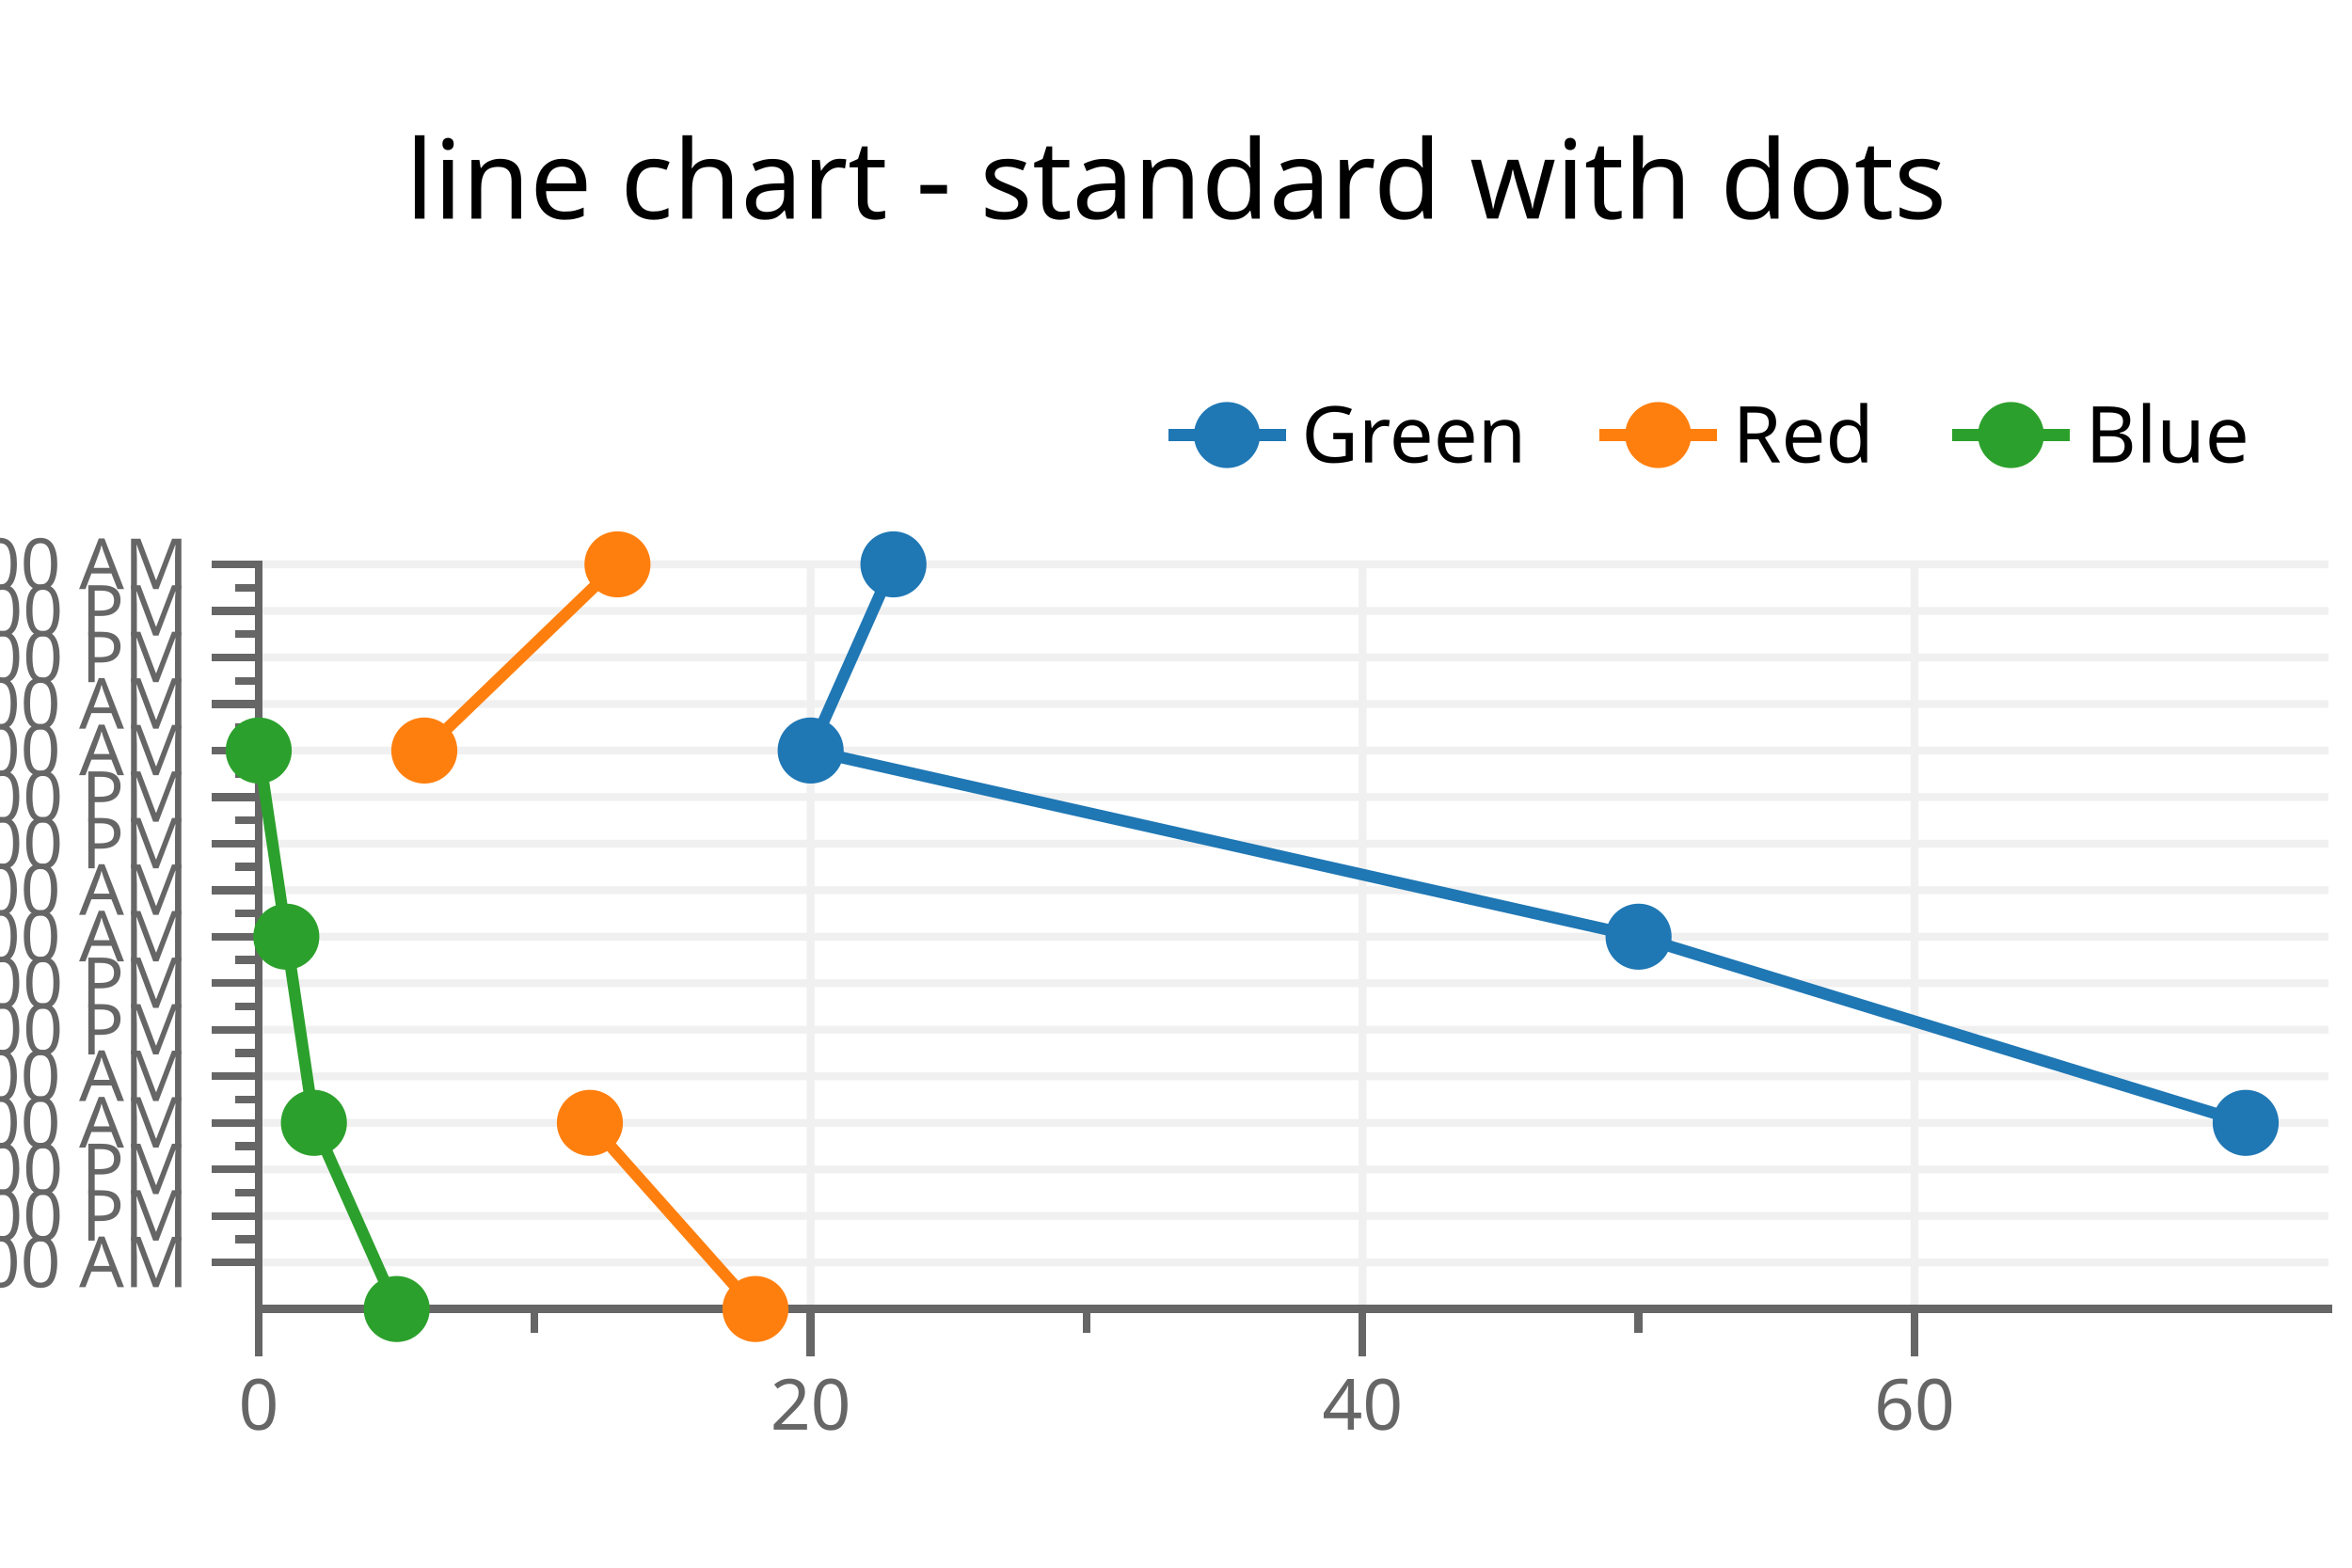
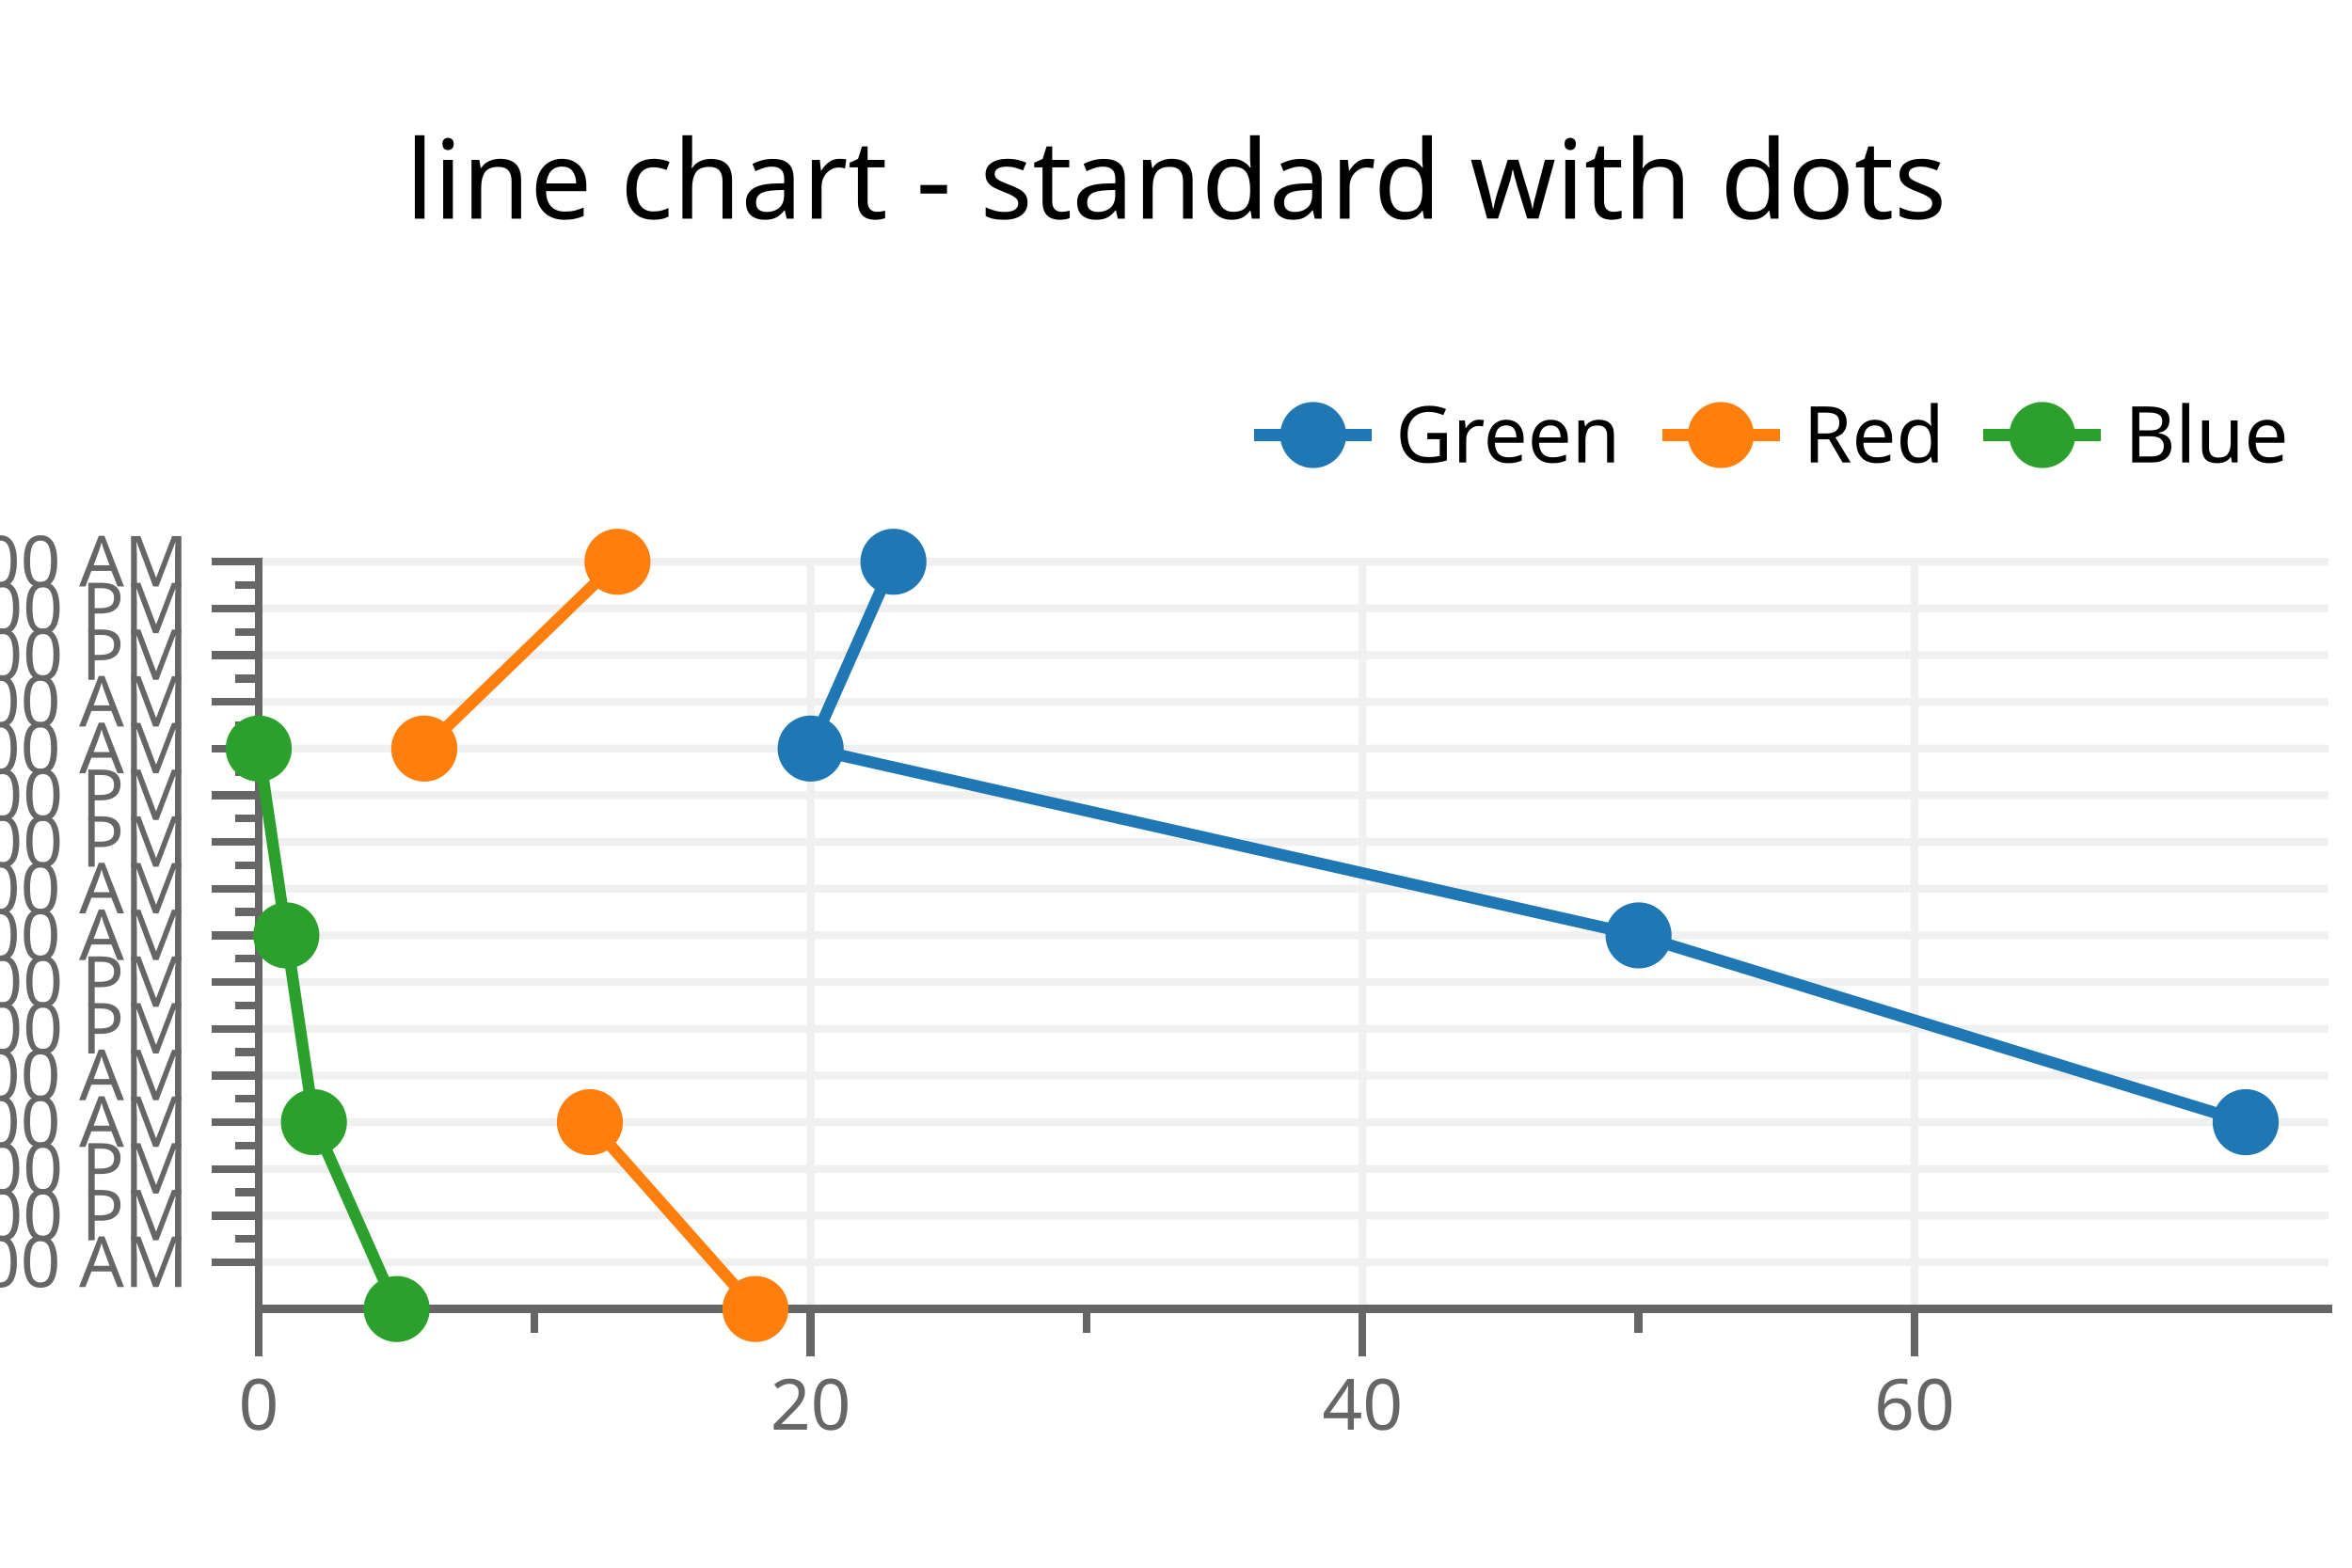
<svg xmlns="http://www.w3.org/2000/svg" contentScriptType="text/ecmascript" width="300" zoomAndPan="magnify" contentStyleType="text/css" viewBox="0 0 300 200" height="200" preserveAspectRatio="xMidYMid meet" version="1.0">
  <g id="canvas" />
  <g font-size="10px" fill="none" width="300" style="-webkit-touch-callout: none; -webkit-user-select: none; -khtml-user-select: none; -moz-user-select: none; -ms-user-select: none; user-select: none;" font-family="sans-serif" height="200" stroke="none" stroke-width="1.5">
    <defs />
    <g>
      <g transform="translate(3,3)">
-         <g transform="translate(49,0)">
+         <g transform="translate(38,0)">
          <g transform="translate(4,4)">
-             <text fill="rgb(0,0,0)" dy=".35em" style="font-family: sans-serif; font-style: normal; font-variant: normal; font-weight: normal; font-size: 14px; " pointer-events="none" transform="translate(94,16)" text-anchor="middle">
+             <text fill="rgb(0,0,0)" dy=".35em" style="font-family: sans-serif; font-style: normal; font-variant: normal; font-weight: normal; font-size: 14px; " pointer-events="none" transform="translate(105,16)" text-anchor="middle">
                            line chart - standard with dots
                        </text>
          </g>
        </g>
      </g>
      <g transform="translate(3,3)">
-         <g transform="translate(0,40)">
-           <g clip-path="url(#h8)">
-             <clipPath id="h8">
-               <rect x="5" width="284" height="15" y="5" />
-             </clipPath>
+         <g clip-path="url(#h9)">
+           <clipPath id="h9">
+             <rect x="0" width="294" height="25" y="40" />
+           </clipPath>
+           <g transform="translate(0,40)">
            <g transform="translate(5,5)">
-               <g transform="translate(141,0)">
-                 <rect width="50" fill="rgb(200,200,200)" height="15" fill-opacity="0" pointer-events="none" />
+               <g transform="translate(152,0)">
+                 <rect width="47" fill="rgb(200,200,200)" height="15" fill-opacity="0" pointer-events="none" />
                <g>
                  <g>
                    <g>
                      <line x1="0" x2="15" y1="7.5" y2="7.5" shape-rendering="crispEdges" stroke="rgb(31,119,180)" pointer-events="none" />
                    </g>
                    <g>
                      <circle fill="rgb(31,119,180)" r="3.464" pointer-events="none" cx="7.5" cy="7.5" stroke="rgb(31,119,180)" />
                    </g>
                  </g>
                  <g>
-                     <text fill="rgb(0,0,0)" x="2" dy=".35em" pointer-events="none" transform="translate(15,7.5)">
+                     <text fill="rgb(0,0,0)" x="3" dy=".35em" pointer-events="none" transform="translate(15,7.5)">
                                            Green
                                        </text>
                  </g>
                </g>
-                 <rect width="40" fill="rgb(200,200,200)" x="55" fill-opacity="0" height="15" pointer-events="none" />
-                 <g transform="translate(55,0)">
+                 <rect width="36" fill="rgb(200,200,200)" x="52" fill-opacity="0" height="15" pointer-events="none" />
+                 <g transform="translate(52,0)">
                  <g>
                    <g>
                      <line x1="0" x2="15" y1="7.5" y2="7.5" shape-rendering="crispEdges" stroke="rgb(255,127,14)" pointer-events="none" />
                    </g>
                    <g>
                      <circle fill="rgb(255,127,14)" r="3.464" pointer-events="none" cx="7.5" cy="7.5" stroke="rgb(255,127,14)" />
                    </g>
                  </g>
                  <g>
-                     <text fill="rgb(0,0,0)" x="2" dy=".35em" pointer-events="none" transform="translate(15,7.5)">
+                     <text fill="rgb(0,0,0)" x="3" dy=".35em" pointer-events="none" transform="translate(15,7.5)">
                                            Red
                                        </text>
                  </g>
                </g>
-                 <rect width="43" fill="rgb(200,200,200)" x="100" fill-opacity="0" height="15" pointer-events="none" />
-                 <g transform="translate(100,0)">
+                 <rect width="39" fill="rgb(200,200,200)" x="93" fill-opacity="0" height="15" pointer-events="none" />
+                 <g transform="translate(93,0)">
                  <g>
                    <g>
                      <line x1="0" x2="15" y1="7.5" y2="7.5" shape-rendering="crispEdges" stroke="rgb(44,160,44)" pointer-events="none" />
                    </g>
                    <g>
                      <circle fill="rgb(44,160,44)" r="3.464" pointer-events="none" cx="7.5" cy="7.5" stroke="rgb(44,160,44)" />
                    </g>
                  </g>
                  <g>
-                     <text fill="rgb(0,0,0)" x="2" dy=".35em" pointer-events="none" transform="translate(15,7.5)">
+                     <text fill="rgb(0,0,0)" x="3" dy=".35em" pointer-events="none" transform="translate(15,7.5)">
                                            Blue
                                        </text>
                  </g>
                </g>
              </g>
            </g>
          </g>
        </g>
      </g>
      <g transform="translate(3,3)">
        <g transform="translate(0,65)">
-           <g transform="translate(0,4)">
-             <g transform="translate(30,0)" />
-           </g>
-           <g transform="translate(0,4)">
-             <line x1="30" x2="30" y1="0" y2="95" stroke="rgb(240,240,240)" stroke-width="1" pointer-events="none" />
-             <line x1="100.4" x2="100.4" y1="0" y2="95" stroke="rgb(240,240,240)" stroke-width="1" pointer-events="none" />
-             <line x1="170.8" x2="170.8" y1="0" y2="95" stroke="rgb(240,240,240)" stroke-width="1" pointer-events="none" />
-             <line x1="241.2" x2="241.2" y1="0" y2="95" stroke="rgb(240,240,240)" stroke-width="1" pointer-events="none" />
-           </g>
-           <g transform="translate(0,4)">
-             <line x1="30" x2="294" y1="89.062" y2="89.062" stroke="rgb(240,240,240)" stroke-width="1" pointer-events="none" />
-             <line x1="30" x2="294" y1="83.125" y2="83.125" stroke="rgb(240,240,240)" stroke-width="1" pointer-events="none" />
-             <line x1="30" x2="294" y1="77.188" y2="77.188" stroke="rgb(240,240,240)" stroke-width="1" pointer-events="none" />
-             <line x1="30" x2="294" y1="71.25" y2="71.25" stroke="rgb(240,240,240)" stroke-width="1" pointer-events="none" />
-             <line x1="30" x2="294" y1="65.312" y2="65.312" stroke="rgb(240,240,240)" stroke-width="1" pointer-events="none" />
-             <line x1="30" x2="294" y1="59.375" y2="59.375" stroke="rgb(240,240,240)" stroke-width="1" pointer-events="none" />
-             <line x1="30" x2="294" y1="53.438" y2="53.438" stroke="rgb(240,240,240)" stroke-width="1" pointer-events="none" />
-             <line x1="30" x2="294" y1="47.5" y2="47.5" stroke="rgb(240,240,240)" stroke-width="1" pointer-events="none" />
-             <line x1="30" x2="294" y1="41.562" y2="41.562" stroke="rgb(240,240,240)" stroke-width="1" pointer-events="none" />
-             <line x1="30" x2="294" y1="35.625" y2="35.625" stroke="rgb(240,240,240)" stroke-width="1" pointer-events="none" />
-             <line x1="30" x2="294" y1="29.688" y2="29.688" stroke="rgb(240,240,240)" stroke-width="1" pointer-events="none" />
-             <line x1="30" x2="294" y1="23.75" y2="23.75" stroke="rgb(240,240,240)" stroke-width="1" pointer-events="none" />
-             <line x1="30" x2="294" y1="17.812" y2="17.812" stroke="rgb(240,240,240)" stroke-width="1" pointer-events="none" />
-             <line x1="30" x2="294" y1="11.875" y2="11.875" stroke="rgb(240,240,240)" stroke-width="1" pointer-events="none" />
-             <line x1="30" x2="294" y1="5.938" y2="5.938" stroke="rgb(240,240,240)" stroke-width="1" pointer-events="none" />
+           <g transform="translate(0,3.6666)">
+             <g transform="translate(30,7.105427357601002e-15)" />
+           </g>
+           <g transform="translate(0,3.6666)">
+             <line x1="30" x2="30" y1="0" y2="95.333" stroke="rgb(240,240,240)" stroke-width="1" pointer-events="none" />
+             <line x1="100.4" x2="100.4" y1="0" y2="95.333" stroke="rgb(240,240,240)" stroke-width="1" pointer-events="none" />
+             <line x1="170.8" x2="170.8" y1="0" y2="95.333" stroke="rgb(240,240,240)" stroke-width="1" pointer-events="none" />
+             <line x1="241.2" x2="241.2" y1="0" y2="95.333" stroke="rgb(240,240,240)" stroke-width="1" pointer-events="none" />
+           </g>
+           <g transform="translate(0,3.6666)">
+             <line x1="30" x2="294" y1="89.375" y2="89.375" stroke="rgb(240,240,240)" stroke-width="1" pointer-events="none" />
+             <line x1="30" x2="294" y1="83.417" y2="83.417" stroke="rgb(240,240,240)" stroke-width="1" pointer-events="none" />
+             <line x1="30" x2="294" y1="77.458" y2="77.458" stroke="rgb(240,240,240)" stroke-width="1" pointer-events="none" />
+             <line x1="30" x2="294" y1="71.5" y2="71.5" stroke="rgb(240,240,240)" stroke-width="1" pointer-events="none" />
+             <line x1="30" x2="294" y1="65.542" y2="65.542" stroke="rgb(240,240,240)" stroke-width="1" pointer-events="none" />
+             <line x1="30" x2="294" y1="59.583" y2="59.583" stroke="rgb(240,240,240)" stroke-width="1" pointer-events="none" />
+             <line x1="30" x2="294" y1="53.625" y2="53.625" stroke="rgb(240,240,240)" stroke-width="1" pointer-events="none" />
+             <line x1="30" x2="294" y1="47.667" y2="47.667" stroke="rgb(240,240,240)" stroke-width="1" pointer-events="none" />
+             <line x1="30" x2="294" y1="41.708" y2="41.708" stroke="rgb(240,240,240)" stroke-width="1" pointer-events="none" />
+             <line x1="30" x2="294" y1="35.75" y2="35.75" stroke="rgb(240,240,240)" stroke-width="1" pointer-events="none" />
+             <line x1="30" x2="294" y1="29.792" y2="29.792" stroke="rgb(240,240,240)" stroke-width="1" pointer-events="none" />
+             <line x1="30" x2="294" y1="23.833" y2="23.833" stroke="rgb(240,240,240)" stroke-width="1" pointer-events="none" />
+             <line x1="30" x2="294" y1="17.875" y2="17.875" stroke="rgb(240,240,240)" stroke-width="1" pointer-events="none" />
+             <line x1="30" x2="294" y1="11.917" y2="11.917" stroke="rgb(240,240,240)" stroke-width="1" pointer-events="none" />
+             <line x1="30" x2="294" y1="5.958" y2="5.958" stroke="rgb(240,240,240)" stroke-width="1" pointer-events="none" />
            <line x1="30" x2="294" y1="0" y2="0" stroke="rgb(240,240,240)" stroke-width="1" pointer-events="none" />
          </g>
-           <g transform="translate(0,4)">
-             <g>
-               <g>
-                 <line x1="24" x2="30" y1="89.062" y2="89.062" shape-rendering="crispEdges" stroke="rgb(102,102,102)" stroke-width="1" pointer-events="none" />
-               </g>
-               <g>
-                 <line x1="27" x2="30" y1="86.094" y2="86.094" shape-rendering="crispEdges" stroke="rgb(102,102,102)" stroke-width="1" pointer-events="none" />
-               </g>
-               <g>
-                 <text x="-3" transform="translate(24,89.0625)" fill="rgb(102,102,102)" text-anchor="end" style="font-family: sans-serif; font-style: normal; font-variant: normal; font-weight: normal; font-size: 9px; " dy=".35em" pointer-events="none">
+           <g transform="translate(0,3.6666)">
+             <g transform="translate(0,7.105427357601002e-15)">
+               <g>
+                 <line x1="24" x2="30" y1="89.375" y2="89.375" shape-rendering="crispEdges" stroke="rgb(102,102,102)" stroke-width="1" pointer-events="none" />
+               </g>
+               <g>
+                 <line x1="27" x2="30" y1="86.396" y2="86.396" shape-rendering="crispEdges" stroke="rgb(102,102,102)" stroke-width="1" pointer-events="none" />
+               </g>
+               <g>
+                 <text x="-3" transform="translate(24,89.37506)" fill="rgb(102,102,102)" text-anchor="end" style="font-family: sans-serif; font-style: normal; font-variant: normal; font-weight: normal; font-size: 9px; " dy=".35em" pointer-events="none">
                                    06:00 AM
                                </text>
              </g>
              <g>
-                 <line x1="24" x2="30" y1="83.125" y2="83.125" shape-rendering="crispEdges" stroke="rgb(102,102,102)" stroke-width="1" pointer-events="none" />
-               </g>
-               <g>
-                 <line x1="27" x2="30" y1="80.156" y2="80.156" shape-rendering="crispEdges" stroke="rgb(102,102,102)" stroke-width="1" pointer-events="none" />
-               </g>
-               <g>
-                 <text x="-3" transform="translate(24,83.125)" fill="rgb(102,102,102)" text-anchor="end" style="font-family: sans-serif; font-style: normal; font-variant: normal; font-weight: normal; font-size: 9px; " dy=".35em" pointer-events="none">
+                 <line x1="24" x2="30" y1="83.417" y2="83.417" shape-rendering="crispEdges" stroke="rgb(102,102,102)" stroke-width="1" pointer-events="none" />
+               </g>
+               <g>
+                 <line x1="27" x2="30" y1="80.438" y2="80.438" shape-rendering="crispEdges" stroke="rgb(102,102,102)" stroke-width="1" pointer-events="none" />
+               </g>
+               <g>
+                 <text x="-3" transform="translate(24,83.41672)" fill="rgb(102,102,102)" text-anchor="end" style="font-family: sans-serif; font-style: normal; font-variant: normal; font-weight: normal; font-size: 9px; " dy=".35em" pointer-events="none">
                                    12:00 PM
                                </text>
              </g>
              <g>
-                 <line x1="24" x2="30" y1="77.188" y2="77.188" shape-rendering="crispEdges" stroke="rgb(102,102,102)" stroke-width="1" pointer-events="none" />
-               </g>
-               <g>
-                 <line x1="27" x2="30" y1="74.219" y2="74.219" shape-rendering="crispEdges" stroke="rgb(102,102,102)" stroke-width="1" pointer-events="none" />
-               </g>
-               <g>
-                 <text x="-3" transform="translate(24,77.1875)" fill="rgb(102,102,102)" text-anchor="end" style="font-family: sans-serif; font-style: normal; font-variant: normal; font-weight: normal; font-size: 9px; " dy=".35em" pointer-events="none">
+                 <line x1="24" x2="30" y1="77.458" y2="77.458" shape-rendering="crispEdges" stroke="rgb(102,102,102)" stroke-width="1" pointer-events="none" />
+               </g>
+               <g>
+                 <line x1="27" x2="30" y1="74.479" y2="74.479" shape-rendering="crispEdges" stroke="rgb(102,102,102)" stroke-width="1" pointer-events="none" />
+               </g>
+               <g>
+                 <text x="-3" transform="translate(24,77.45839)" fill="rgb(102,102,102)" text-anchor="end" style="font-family: sans-serif; font-style: normal; font-variant: normal; font-weight: normal; font-size: 9px; " dy=".35em" pointer-events="none">
                                    06:00 PM
                                </text>
              </g>
              <g>
-                 <line x1="24" x2="30" y1="71.25" y2="71.25" shape-rendering="crispEdges" stroke="rgb(102,102,102)" stroke-width="1" pointer-events="none" />
-               </g>
-               <g>
-                 <line x1="27" x2="30" y1="68.281" y2="68.281" shape-rendering="crispEdges" stroke="rgb(102,102,102)" stroke-width="1" pointer-events="none" />
-               </g>
-               <g>
-                 <text x="-3" transform="translate(24,71.25)" fill="rgb(102,102,102)" text-anchor="end" style="font-family: sans-serif; font-style: normal; font-variant: normal; font-weight: normal; font-size: 9px; " dy=".35em" pointer-events="none">
+                 <line x1="24" x2="30" y1="71.5" y2="71.5" shape-rendering="crispEdges" stroke="rgb(102,102,102)" stroke-width="1" pointer-events="none" />
+               </g>
+               <g>
+                 <line x1="27" x2="30" y1="68.521" y2="68.521" shape-rendering="crispEdges" stroke="rgb(102,102,102)" stroke-width="1" pointer-events="none" />
+               </g>
+               <g>
+                 <text x="-3" transform="translate(24,71.50005)" fill="rgb(102,102,102)" text-anchor="end" style="font-family: sans-serif; font-style: normal; font-variant: normal; font-weight: normal; font-size: 9px; " dy=".35em" pointer-events="none">
                                    12:00 AM
                                </text>
              </g>
              <g>
-                 <line x1="24" x2="30" y1="65.312" y2="65.312" shape-rendering="crispEdges" stroke="rgb(102,102,102)" stroke-width="1" pointer-events="none" />
-               </g>
-               <g>
-                 <line x1="27" x2="30" y1="62.344" y2="62.344" shape-rendering="crispEdges" stroke="rgb(102,102,102)" stroke-width="1" pointer-events="none" />
-               </g>
-               <g>
-                 <text x="-3" transform="translate(24,65.3125)" fill="rgb(102,102,102)" text-anchor="end" style="font-family: sans-serif; font-style: normal; font-variant: normal; font-weight: normal; font-size: 9px; " dy=".35em" pointer-events="none">
+                 <line x1="24" x2="30" y1="65.542" y2="65.542" shape-rendering="crispEdges" stroke="rgb(102,102,102)" stroke-width="1" pointer-events="none" />
+               </g>
+               <g>
+                 <line x1="27" x2="30" y1="62.563" y2="62.563" shape-rendering="crispEdges" stroke="rgb(102,102,102)" stroke-width="1" pointer-events="none" />
+               </g>
+               <g>
+                 <text x="-3" transform="translate(24,65.54171)" fill="rgb(102,102,102)" text-anchor="end" style="font-family: sans-serif; font-style: normal; font-variant: normal; font-weight: normal; font-size: 9px; " dy=".35em" pointer-events="none">
                                    06:00 AM
                                </text>
              </g>
              <g>
-                 <line x1="24" x2="30" y1="59.375" y2="59.375" shape-rendering="crispEdges" stroke="rgb(102,102,102)" stroke-width="1" pointer-events="none" />
-               </g>
-               <g>
-                 <line x1="27" x2="30" y1="56.406" y2="56.406" shape-rendering="crispEdges" stroke="rgb(102,102,102)" stroke-width="1" pointer-events="none" />
-               </g>
-               <g>
-                 <text x="-3" transform="translate(24,59.375)" fill="rgb(102,102,102)" text-anchor="end" style="font-family: sans-serif; font-style: normal; font-variant: normal; font-weight: normal; font-size: 9px; " dy=".35em" pointer-events="none">
+                 <line x1="24" x2="30" y1="59.583" y2="59.583" shape-rendering="crispEdges" stroke="rgb(102,102,102)" stroke-width="1" pointer-events="none" />
+               </g>
+               <g>
+                 <line x1="27" x2="30" y1="56.604" y2="56.604" shape-rendering="crispEdges" stroke="rgb(102,102,102)" stroke-width="1" pointer-events="none" />
+               </g>
+               <g>
+                 <text x="-3" transform="translate(24,59.58337)" fill="rgb(102,102,102)" text-anchor="end" style="font-family: sans-serif; font-style: normal; font-variant: normal; font-weight: normal; font-size: 9px; " dy=".35em" pointer-events="none">
                                    12:00 PM
                                </text>
              </g>
              <g>
-                 <line x1="24" x2="30" y1="53.438" y2="53.438" shape-rendering="crispEdges" stroke="rgb(102,102,102)" stroke-width="1" pointer-events="none" />
-               </g>
-               <g>
-                 <line x1="27" x2="30" y1="50.469" y2="50.469" shape-rendering="crispEdges" stroke="rgb(102,102,102)" stroke-width="1" pointer-events="none" />
-               </g>
-               <g>
-                 <text x="-3" transform="translate(24,53.4375)" fill="rgb(102,102,102)" text-anchor="end" style="font-family: sans-serif; font-style: normal; font-variant: normal; font-weight: normal; font-size: 9px; " dy=".35em" pointer-events="none">
+                 <line x1="24" x2="30" y1="53.625" y2="53.625" shape-rendering="crispEdges" stroke="rgb(102,102,102)" stroke-width="1" pointer-events="none" />
+               </g>
+               <g>
+                 <line x1="27" x2="30" y1="50.646" y2="50.646" shape-rendering="crispEdges" stroke="rgb(102,102,102)" stroke-width="1" pointer-events="none" />
+               </g>
+               <g>
+                 <text x="-3" transform="translate(24,53.62504)" fill="rgb(102,102,102)" text-anchor="end" style="font-family: sans-serif; font-style: normal; font-variant: normal; font-weight: normal; font-size: 9px; " dy=".35em" pointer-events="none">
                                    06:00 PM
                                </text>
              </g>
              <g>
-                 <line x1="24" x2="30" y1="47.5" y2="47.5" shape-rendering="crispEdges" stroke="rgb(102,102,102)" stroke-width="1" pointer-events="none" />
-               </g>
-               <g>
-                 <line x1="27" x2="30" y1="44.531" y2="44.531" shape-rendering="crispEdges" stroke="rgb(102,102,102)" stroke-width="1" pointer-events="none" />
-               </g>
-               <g>
-                 <text x="-3" transform="translate(24,47.5)" fill="rgb(102,102,102)" text-anchor="end" style="font-family: sans-serif; font-style: normal; font-variant: normal; font-weight: normal; font-size: 9px; " dy=".35em" pointer-events="none">
+                 <line x1="24" x2="30" y1="47.667" y2="47.667" shape-rendering="crispEdges" stroke="rgb(102,102,102)" stroke-width="1" pointer-events="none" />
+               </g>
+               <g>
+                 <line x1="27" x2="30" y1="44.688" y2="44.688" shape-rendering="crispEdges" stroke="rgb(102,102,102)" stroke-width="1" pointer-events="none" />
+               </g>
+               <g>
+                 <text x="-3" transform="translate(24,47.6667)" fill="rgb(102,102,102)" text-anchor="end" style="font-family: sans-serif; font-style: normal; font-variant: normal; font-weight: normal; font-size: 9px; " dy=".35em" pointer-events="none">
                                    12:00 AM
                                </text>
              </g>
              <g>
-                 <line x1="24" x2="30" y1="41.562" y2="41.562" shape-rendering="crispEdges" stroke="rgb(102,102,102)" stroke-width="1" pointer-events="none" />
-               </g>
-               <g>
-                 <line x1="27" x2="30" y1="38.594" y2="38.594" shape-rendering="crispEdges" stroke="rgb(102,102,102)" stroke-width="1" pointer-events="none" />
-               </g>
-               <g>
-                 <text x="-3" transform="translate(24,41.5625)" fill="rgb(102,102,102)" text-anchor="end" style="font-family: sans-serif; font-style: normal; font-variant: normal; font-weight: normal; font-size: 9px; " dy=".35em" pointer-events="none">
+                 <line x1="24" x2="30" y1="41.708" y2="41.708" shape-rendering="crispEdges" stroke="rgb(102,102,102)" stroke-width="1" pointer-events="none" />
+               </g>
+               <g>
+                 <line x1="27" x2="30" y1="38.729" y2="38.729" shape-rendering="crispEdges" stroke="rgb(102,102,102)" stroke-width="1" pointer-events="none" />
+               </g>
+               <g>
+                 <text x="-3" transform="translate(24,41.70836)" fill="rgb(102,102,102)" text-anchor="end" style="font-family: sans-serif; font-style: normal; font-variant: normal; font-weight: normal; font-size: 9px; " dy=".35em" pointer-events="none">
                                    06:00 AM
                                </text>
              </g>
              <g>
-                 <line x1="24" x2="30" y1="35.625" y2="35.625" shape-rendering="crispEdges" stroke="rgb(102,102,102)" stroke-width="1" pointer-events="none" />
-               </g>
-               <g>
-                 <line x1="27" x2="30" y1="32.656" y2="32.656" shape-rendering="crispEdges" stroke="rgb(102,102,102)" stroke-width="1" pointer-events="none" />
-               </g>
-               <g>
-                 <text x="-3" transform="translate(24,35.625)" fill="rgb(102,102,102)" text-anchor="end" style="font-family: sans-serif; font-style: normal; font-variant: normal; font-weight: normal; font-size: 9px; " dy=".35em" pointer-events="none">
+                 <line x1="24" x2="30" y1="35.75" y2="35.75" shape-rendering="crispEdges" stroke="rgb(102,102,102)" stroke-width="1" pointer-events="none" />
+               </g>
+               <g>
+                 <line x1="27" x2="30" y1="32.771" y2="32.771" shape-rendering="crispEdges" stroke="rgb(102,102,102)" stroke-width="1" pointer-events="none" />
+               </g>
+               <g>
+                 <text x="-3" transform="translate(24,35.75003)" fill="rgb(102,102,102)" text-anchor="end" style="font-family: sans-serif; font-style: normal; font-variant: normal; font-weight: normal; font-size: 9px; " dy=".35em" pointer-events="none">
                                    12:00 PM
                                </text>
              </g>
              <g>
-                 <line x1="24" x2="30" y1="29.688" y2="29.688" shape-rendering="crispEdges" stroke="rgb(102,102,102)" stroke-width="1" pointer-events="none" />
-               </g>
-               <g>
-                 <line x1="27" x2="30" y1="26.719" y2="26.719" shape-rendering="crispEdges" stroke="rgb(102,102,102)" stroke-width="1" pointer-events="none" />
-               </g>
-               <g>
-                 <text x="-3" transform="translate(24,29.6875)" fill="rgb(102,102,102)" text-anchor="end" style="font-family: sans-serif; font-style: normal; font-variant: normal; font-weight: normal; font-size: 9px; " dy=".35em" pointer-events="none">
+                 <line x1="24" x2="30" y1="29.792" y2="29.792" shape-rendering="crispEdges" stroke="rgb(102,102,102)" stroke-width="1" pointer-events="none" />
+               </g>
+               <g>
+                 <line x1="27" x2="30" y1="26.813" y2="26.813" shape-rendering="crispEdges" stroke="rgb(102,102,102)" stroke-width="1" pointer-events="none" />
+               </g>
+               <g>
+                 <text x="-3" transform="translate(24,29.79169)" fill="rgb(102,102,102)" text-anchor="end" style="font-family: sans-serif; font-style: normal; font-variant: normal; font-weight: normal; font-size: 9px; " dy=".35em" pointer-events="none">
                                    06:00 PM
                                </text>
              </g>
              <g>
-                 <line x1="24" x2="30" y1="23.75" y2="23.75" shape-rendering="crispEdges" stroke="rgb(102,102,102)" stroke-width="1" pointer-events="none" />
-               </g>
-               <g>
-                 <line x1="27" x2="30" y1="20.781" y2="20.781" shape-rendering="crispEdges" stroke="rgb(102,102,102)" stroke-width="1" pointer-events="none" />
-               </g>
-               <g>
-                 <text x="-3" transform="translate(24,23.75)" fill="rgb(102,102,102)" text-anchor="end" style="font-family: sans-serif; font-style: normal; font-variant: normal; font-weight: normal; font-size: 9px; " dy=".35em" pointer-events="none">
+                 <line x1="24" x2="30" y1="23.833" y2="23.833" shape-rendering="crispEdges" stroke="rgb(102,102,102)" stroke-width="1" pointer-events="none" />
+               </g>
+               <g>
+                 <line x1="27" x2="30" y1="20.854" y2="20.854" shape-rendering="crispEdges" stroke="rgb(102,102,102)" stroke-width="1" pointer-events="none" />
+               </g>
+               <g>
+                 <text x="-3" transform="translate(24,23.83335)" fill="rgb(102,102,102)" text-anchor="end" style="font-family: sans-serif; font-style: normal; font-variant: normal; font-weight: normal; font-size: 9px; " dy=".35em" pointer-events="none">
                                    12:00 AM
                                </text>
              </g>
              <g>
-                 <line x1="24" x2="30" y1="17.812" y2="17.812" shape-rendering="crispEdges" stroke="rgb(102,102,102)" stroke-width="1" pointer-events="none" />
-               </g>
-               <g>
-                 <line x1="27" x2="30" y1="14.844" y2="14.844" shape-rendering="crispEdges" stroke="rgb(102,102,102)" stroke-width="1" pointer-events="none" />
-               </g>
-               <g>
-                 <text x="-3" transform="translate(24,17.8125)" fill="rgb(102,102,102)" text-anchor="end" style="font-family: sans-serif; font-style: normal; font-variant: normal; font-weight: normal; font-size: 9px; " dy=".35em" pointer-events="none">
+                 <line x1="24" x2="30" y1="17.875" y2="17.875" shape-rendering="crispEdges" stroke="rgb(102,102,102)" stroke-width="1" pointer-events="none" />
+               </g>
+               <g>
+                 <line x1="27" x2="30" y1="14.896" y2="14.896" shape-rendering="crispEdges" stroke="rgb(102,102,102)" stroke-width="1" pointer-events="none" />
+               </g>
+               <g>
+                 <text x="-3" transform="translate(24,17.87501)" fill="rgb(102,102,102)" text-anchor="end" style="font-family: sans-serif; font-style: normal; font-variant: normal; font-weight: normal; font-size: 9px; " dy=".35em" pointer-events="none">
                                    06:00 AM
                                </text>
              </g>
              <g>
-                 <line x1="24" x2="30" y1="11.875" y2="11.875" shape-rendering="crispEdges" stroke="rgb(102,102,102)" stroke-width="1" pointer-events="none" />
-               </g>
-               <g>
-                 <line x1="27" x2="30" y1="8.906" y2="8.906" shape-rendering="crispEdges" stroke="rgb(102,102,102)" stroke-width="1" pointer-events="none" />
-               </g>
-               <g>
-                 <text x="-3" transform="translate(24,11.875)" fill="rgb(102,102,102)" text-anchor="end" style="font-family: sans-serif; font-style: normal; font-variant: normal; font-weight: normal; font-size: 9px; " dy=".35em" pointer-events="none">
+                 <line x1="24" x2="30" y1="11.917" y2="11.917" shape-rendering="crispEdges" stroke="rgb(102,102,102)" stroke-width="1" pointer-events="none" />
+               </g>
+               <g>
+                 <line x1="27" x2="30" y1="8.938" y2="8.938" shape-rendering="crispEdges" stroke="rgb(102,102,102)" stroke-width="1" pointer-events="none" />
+               </g>
+               <g>
+                 <text x="-3" transform="translate(24,11.91667)" fill="rgb(102,102,102)" text-anchor="end" style="font-family: sans-serif; font-style: normal; font-variant: normal; font-weight: normal; font-size: 9px; " dy=".35em" pointer-events="none">
                                    12:00 PM
                                </text>
              </g>
              <g>
-                 <line x1="24" x2="30" y1="5.938" y2="5.938" shape-rendering="crispEdges" stroke="rgb(102,102,102)" stroke-width="1" pointer-events="none" />
-               </g>
-               <g>
-                 <line x1="27" x2="30" y1="2.969" y2="2.969" shape-rendering="crispEdges" stroke="rgb(102,102,102)" stroke-width="1" pointer-events="none" />
-               </g>
-               <g>
-                 <text x="-3" transform="translate(24,5.9375)" fill="rgb(102,102,102)" text-anchor="end" style="font-family: sans-serif; font-style: normal; font-variant: normal; font-weight: normal; font-size: 9px; " dy=".35em" pointer-events="none">
+                 <line x1="24" x2="30" y1="5.958" y2="5.958" shape-rendering="crispEdges" stroke="rgb(102,102,102)" stroke-width="1" pointer-events="none" />
+               </g>
+               <g>
+                 <line x1="27" x2="30" y1="2.979" y2="2.979" shape-rendering="crispEdges" stroke="rgb(102,102,102)" stroke-width="1" pointer-events="none" />
+               </g>
+               <g>
+                 <text x="-3" transform="translate(24,5.958337)" fill="rgb(102,102,102)" text-anchor="end" style="font-family: sans-serif; font-style: normal; font-variant: normal; font-weight: normal; font-size: 9px; " dy=".35em" pointer-events="none">
                                    06:00 PM
                                </text>
              </g>
              <g>
                <line x1="24" x2="30" y1="0" y2="0" shape-rendering="crispEdges" stroke="rgb(102,102,102)" stroke-width="1" pointer-events="none" />
              </g>
              <g />
              <g>
                <text x="-3" transform="translate(24,0)" fill="rgb(102,102,102)" text-anchor="end" style="font-family: sans-serif; font-style: normal; font-variant: normal; font-weight: normal; font-size: 9px; " dy=".35em" pointer-events="none">
                                    12:00 AM
                                </text>
              </g>
            </g>
-             <g>
-               <line stroke-linecap="square" x1="30" x2="30" y1="0" y2="95" shape-rendering="crispEdges" stroke="rgb(102,102,102)" stroke-width="1" pointer-events="none" />
-             </g>
-           </g>
-           <g transform="translate(0,4)">
-             <g transform="translate(30,95)">
+             <g transform="translate(0,7.105427357601002e-15)">
+               <line stroke-linecap="square" x1="30" x2="30" y1="0" y2="95.333" shape-rendering="crispEdges" stroke="rgb(102,102,102)" stroke-width="1" pointer-events="none" />
+             </g>
+           </g>
+           <g transform="translate(0,3.6666)">
+             <g transform="translate(30,95.3334)">
              <g>
                <g>
                  <line x1="0" x2="0" y1="0" y2="6" shape-rendering="crispEdges" stroke="rgb(102,102,102)" stroke-width="1" pointer-events="none" />
                </g>
                <g>
                  <line x1="35.2" x2="35.2" y1="0" y2="3" shape-rendering="crispEdges" stroke="rgb(102,102,102)" stroke-width="1" pointer-events="none" />
                </g>
                <g>
                  <text y="3" transform="translate(0,6)" fill="rgb(102,102,102)" text-anchor="middle" style="font-family: sans-serif; font-style: normal; font-variant: normal; font-weight: normal; font-size: 9px; " dy=".71em" pointer-events="none">
                                        0
                                    </text>
                </g>
                <g transform="translate(70.4,0)">
                  <line x1="0" x2="0" y1="0" y2="6" shape-rendering="crispEdges" stroke="rgb(102,102,102)" stroke-width="1" pointer-events="none" />
                </g>
                <g transform="translate(70.4,0)">
                  <line x1="35.2" x2="35.2" y1="0" y2="3" shape-rendering="crispEdges" stroke="rgb(102,102,102)" stroke-width="1" pointer-events="none" />
                </g>
                <g transform="translate(70.4,0)">
                  <text y="3" transform="translate(0,6)" fill="rgb(102,102,102)" text-anchor="middle" style="font-family: sans-serif; font-style: normal; font-variant: normal; font-weight: normal; font-size: 9px; " dy=".71em" pointer-events="none">
                                        20
                                    </text>
                </g>
                <g transform="translate(140.8,0)">
                  <line x1="0" x2="0" y1="0" y2="6" shape-rendering="crispEdges" stroke="rgb(102,102,102)" stroke-width="1" pointer-events="none" />
                </g>
                <g transform="translate(140.8,0)">
                  <line x1="35.2" x2="35.2" y1="0" y2="3" shape-rendering="crispEdges" stroke="rgb(102,102,102)" stroke-width="1" pointer-events="none" />
                </g>
                <g transform="translate(140.8,0)">
                  <text y="3" transform="translate(0,6)" fill="rgb(102,102,102)" text-anchor="middle" style="font-family: sans-serif; font-style: normal; font-variant: normal; font-weight: normal; font-size: 9px; " dy=".71em" pointer-events="none">
                                        40
                                    </text>
                </g>
                <g transform="translate(211.2,0)">
                  <line x1="0" x2="0" y1="0" y2="6" shape-rendering="crispEdges" stroke="rgb(102,102,102)" stroke-width="1" pointer-events="none" />
                </g>
                <g transform="translate(211.2,0)" />
                <g transform="translate(211.2,0)">
                  <text y="3" transform="translate(0,6)" fill="rgb(102,102,102)" text-anchor="middle" style="font-family: sans-serif; font-style: normal; font-variant: normal; font-weight: normal; font-size: 9px; " dy=".71em" pointer-events="none">
                                        60
                                    </text>
                </g>
              </g>
              <g>
                <line stroke-linecap="square" x1="0" x2="264" y1="0" y2="0" shape-rendering="crispEdges" stroke="rgb(102,102,102)" stroke-width="1" pointer-events="none" />
              </g>
            </g>
          </g>
-           <g transform="translate(0,4)">
-             <g transform="translate(30,0)">
-               <g>
-                 <g>
-                   <g>
-                     <g pointer-events="none" />
-                   </g>
-                 </g>
-                 <g>
-                   <g>
-                     <g pointer-events="none">
-                       <path d="M253.44,71.25L214.72,59.375L176,47.5L123.2,35.625L70.4,23.75L75.68,11.875L80.96,0" pointer-events="none" stroke="rgb(31,119,180)" />
-                     </g>
-                   </g>
-                 </g>
-                 <g>
-                   <circle fill="rgb(31,119,180)" r="3.464" pointer-events="none" cx="253.44" cy="71.25" stroke="rgb(31,119,180)" />
-                   <circle fill="rgb(31,119,180)" r="3.464" pointer-events="none" cx="176" cy="47.5" stroke="rgb(31,119,180)" />
-                   <circle fill="rgb(31,119,180)" r="3.464" pointer-events="none" cx="70.4" cy="23.75" stroke="rgb(31,119,180)" />
+           <g transform="translate(0,3.6666)">
+             <g transform="translate(30,7.105427357601002e-15)">
+               <g>
+                 <g />
+                 <g>
+                   <path d="M253.44,71.5L214.72,59.583L176,47.667L123.2,35.75L70.4,23.833L75.68,11.917L80.96,0" pointer-events="none" stroke="rgb(31,119,180)" />
+                 </g>
+                 <g>
+                   <circle fill="rgb(31,119,180)" r="3.464" pointer-events="none" cx="253.44" cy="71.5" stroke="rgb(31,119,180)" />
+                   <circle fill="rgb(31,119,180)" r="3.464" pointer-events="none" cx="176" cy="47.667" stroke="rgb(31,119,180)" />
+                   <circle fill="rgb(31,119,180)" r="3.464" pointer-events="none" cx="70.4" cy="23.833" stroke="rgb(31,119,180)" />
                  <circle fill="rgb(31,119,180)" r="3.464" pointer-events="none" cx="80.96" cy="0" stroke="rgb(31,119,180)" />
                </g>
-                 <g>
-                   <g>
-                     <g pointer-events="none" />
-                   </g>
-                 </g>
-                 <g>
-                   <g>
-                     <g pointer-events="none">
-                       <path d="M63.36,95L52.8,83.125L42.24,71.25" pointer-events="none" stroke="rgb(255,127,14)" />
-                       <path d="M21.12,23.75L33.44,11.875L45.76,0" pointer-events="none" stroke="rgb(255,127,14)" />
-                     </g>
-                   </g>
-                 </g>
-                 <g>
-                   <circle fill="rgb(255,127,14)" r="3.464" pointer-events="none" cx="63.36" cy="95" stroke="rgb(255,127,14)" />
-                   <circle fill="rgb(255,127,14)" r="3.464" pointer-events="none" cx="42.24" cy="71.25" stroke="rgb(255,127,14)" />
-                   <circle fill="rgb(255,127,14)" r="3.464" pointer-events="none" cx="21.12" cy="23.75" stroke="rgb(255,127,14)" />
+                 <g />
+                 <g>
+                   <path d="M63.36,95.333L52.8,83.417L42.24,71.5" pointer-events="none" stroke="rgb(255,127,14)" />
+                   <path d="M21.12,23.833L33.44,11.917L45.76,0" pointer-events="none" stroke="rgb(255,127,14)" />
+                 </g>
+                 <g>
+                   <circle fill="rgb(255,127,14)" r="3.464" pointer-events="none" cx="63.36" cy="95.333" stroke="rgb(255,127,14)" />
+                   <circle fill="rgb(255,127,14)" r="3.464" pointer-events="none" cx="42.24" cy="71.5" stroke="rgb(255,127,14)" />
+                   <circle fill="rgb(255,127,14)" r="3.464" pointer-events="none" cx="21.12" cy="23.833" stroke="rgb(255,127,14)" />
                  <circle fill="rgb(255,127,14)" r="3.464" pointer-events="none" cx="45.76" cy="0" stroke="rgb(255,127,14)" />
                </g>
-                 <g>
-                   <g>
-                     <g pointer-events="none" />
-                   </g>
-                 </g>
-                 <g>
-                   <g>
-                     <g pointer-events="none">
-                       <path d="M17.6,95L12.32,83.125L7.04,71.25L5.28,59.375L3.52,47.5L1.76,35.625L0,23.75" pointer-events="none" stroke="rgb(44,160,44)" />
-                     </g>
-                   </g>
-                 </g>
-                 <g>
-                   <circle fill="rgb(44,160,44)" r="3.464" pointer-events="none" cx="17.6" cy="95" stroke="rgb(44,160,44)" />
-                   <circle fill="rgb(44,160,44)" r="3.464" pointer-events="none" cx="7.04" cy="71.25" stroke="rgb(44,160,44)" />
-                   <circle fill="rgb(44,160,44)" r="3.464" pointer-events="none" cx="3.52" cy="47.5" stroke="rgb(44,160,44)" />
-                   <circle fill="rgb(44,160,44)" r="3.464" pointer-events="none" cx="0" cy="23.75" stroke="rgb(44,160,44)" />
+                 <g />
+                 <g>
+                   <path d="M17.6,95.333L12.32,83.417L7.04,71.5L5.28,59.583L3.52,47.667L1.76,35.75L0,23.833" pointer-events="none" stroke="rgb(44,160,44)" />
+                 </g>
+                 <g>
+                   <circle fill="rgb(44,160,44)" r="3.464" pointer-events="none" cx="17.6" cy="95.333" stroke="rgb(44,160,44)" />
+                   <circle fill="rgb(44,160,44)" r="3.464" pointer-events="none" cx="7.04" cy="71.5" stroke="rgb(44,160,44)" />
+                   <circle fill="rgb(44,160,44)" r="3.464" pointer-events="none" cx="3.52" cy="47.667" stroke="rgb(44,160,44)" />
+                   <circle fill="rgb(44,160,44)" r="3.464" pointer-events="none" cx="0" cy="23.833" stroke="rgb(44,160,44)" />
                </g>
              </g>
            </g>
          </g>
        </g>
      </g>
    </g>
  </g>
</svg>
